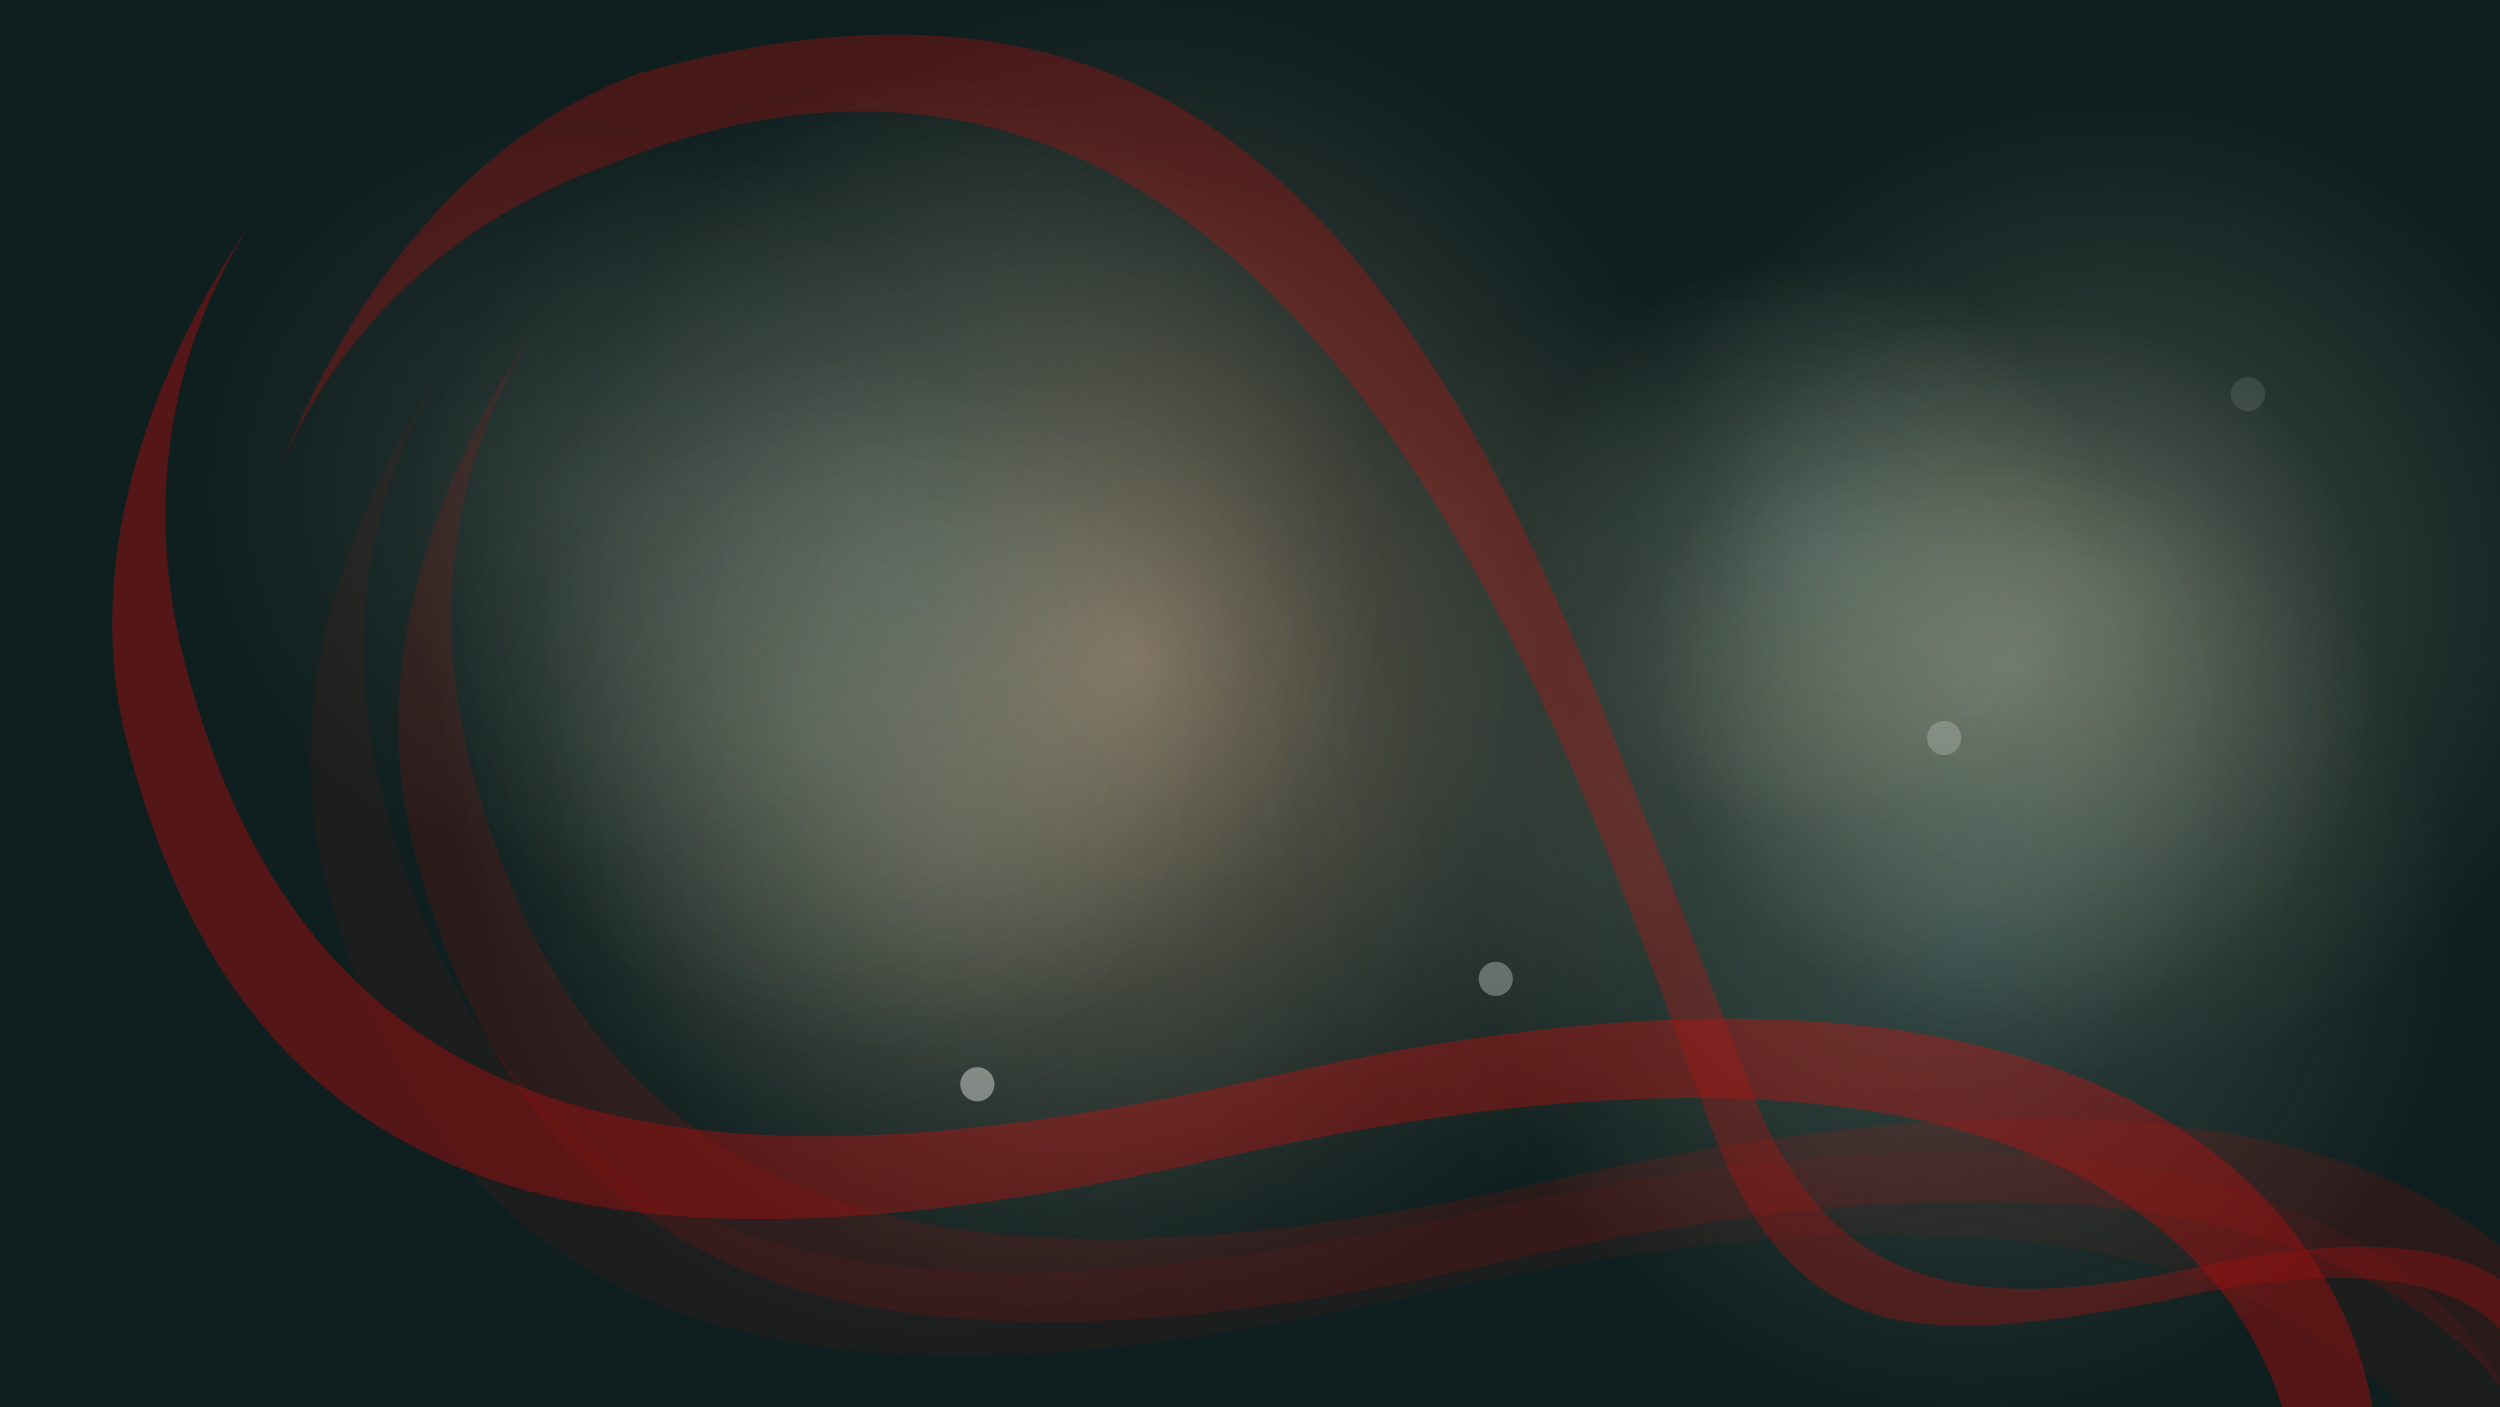
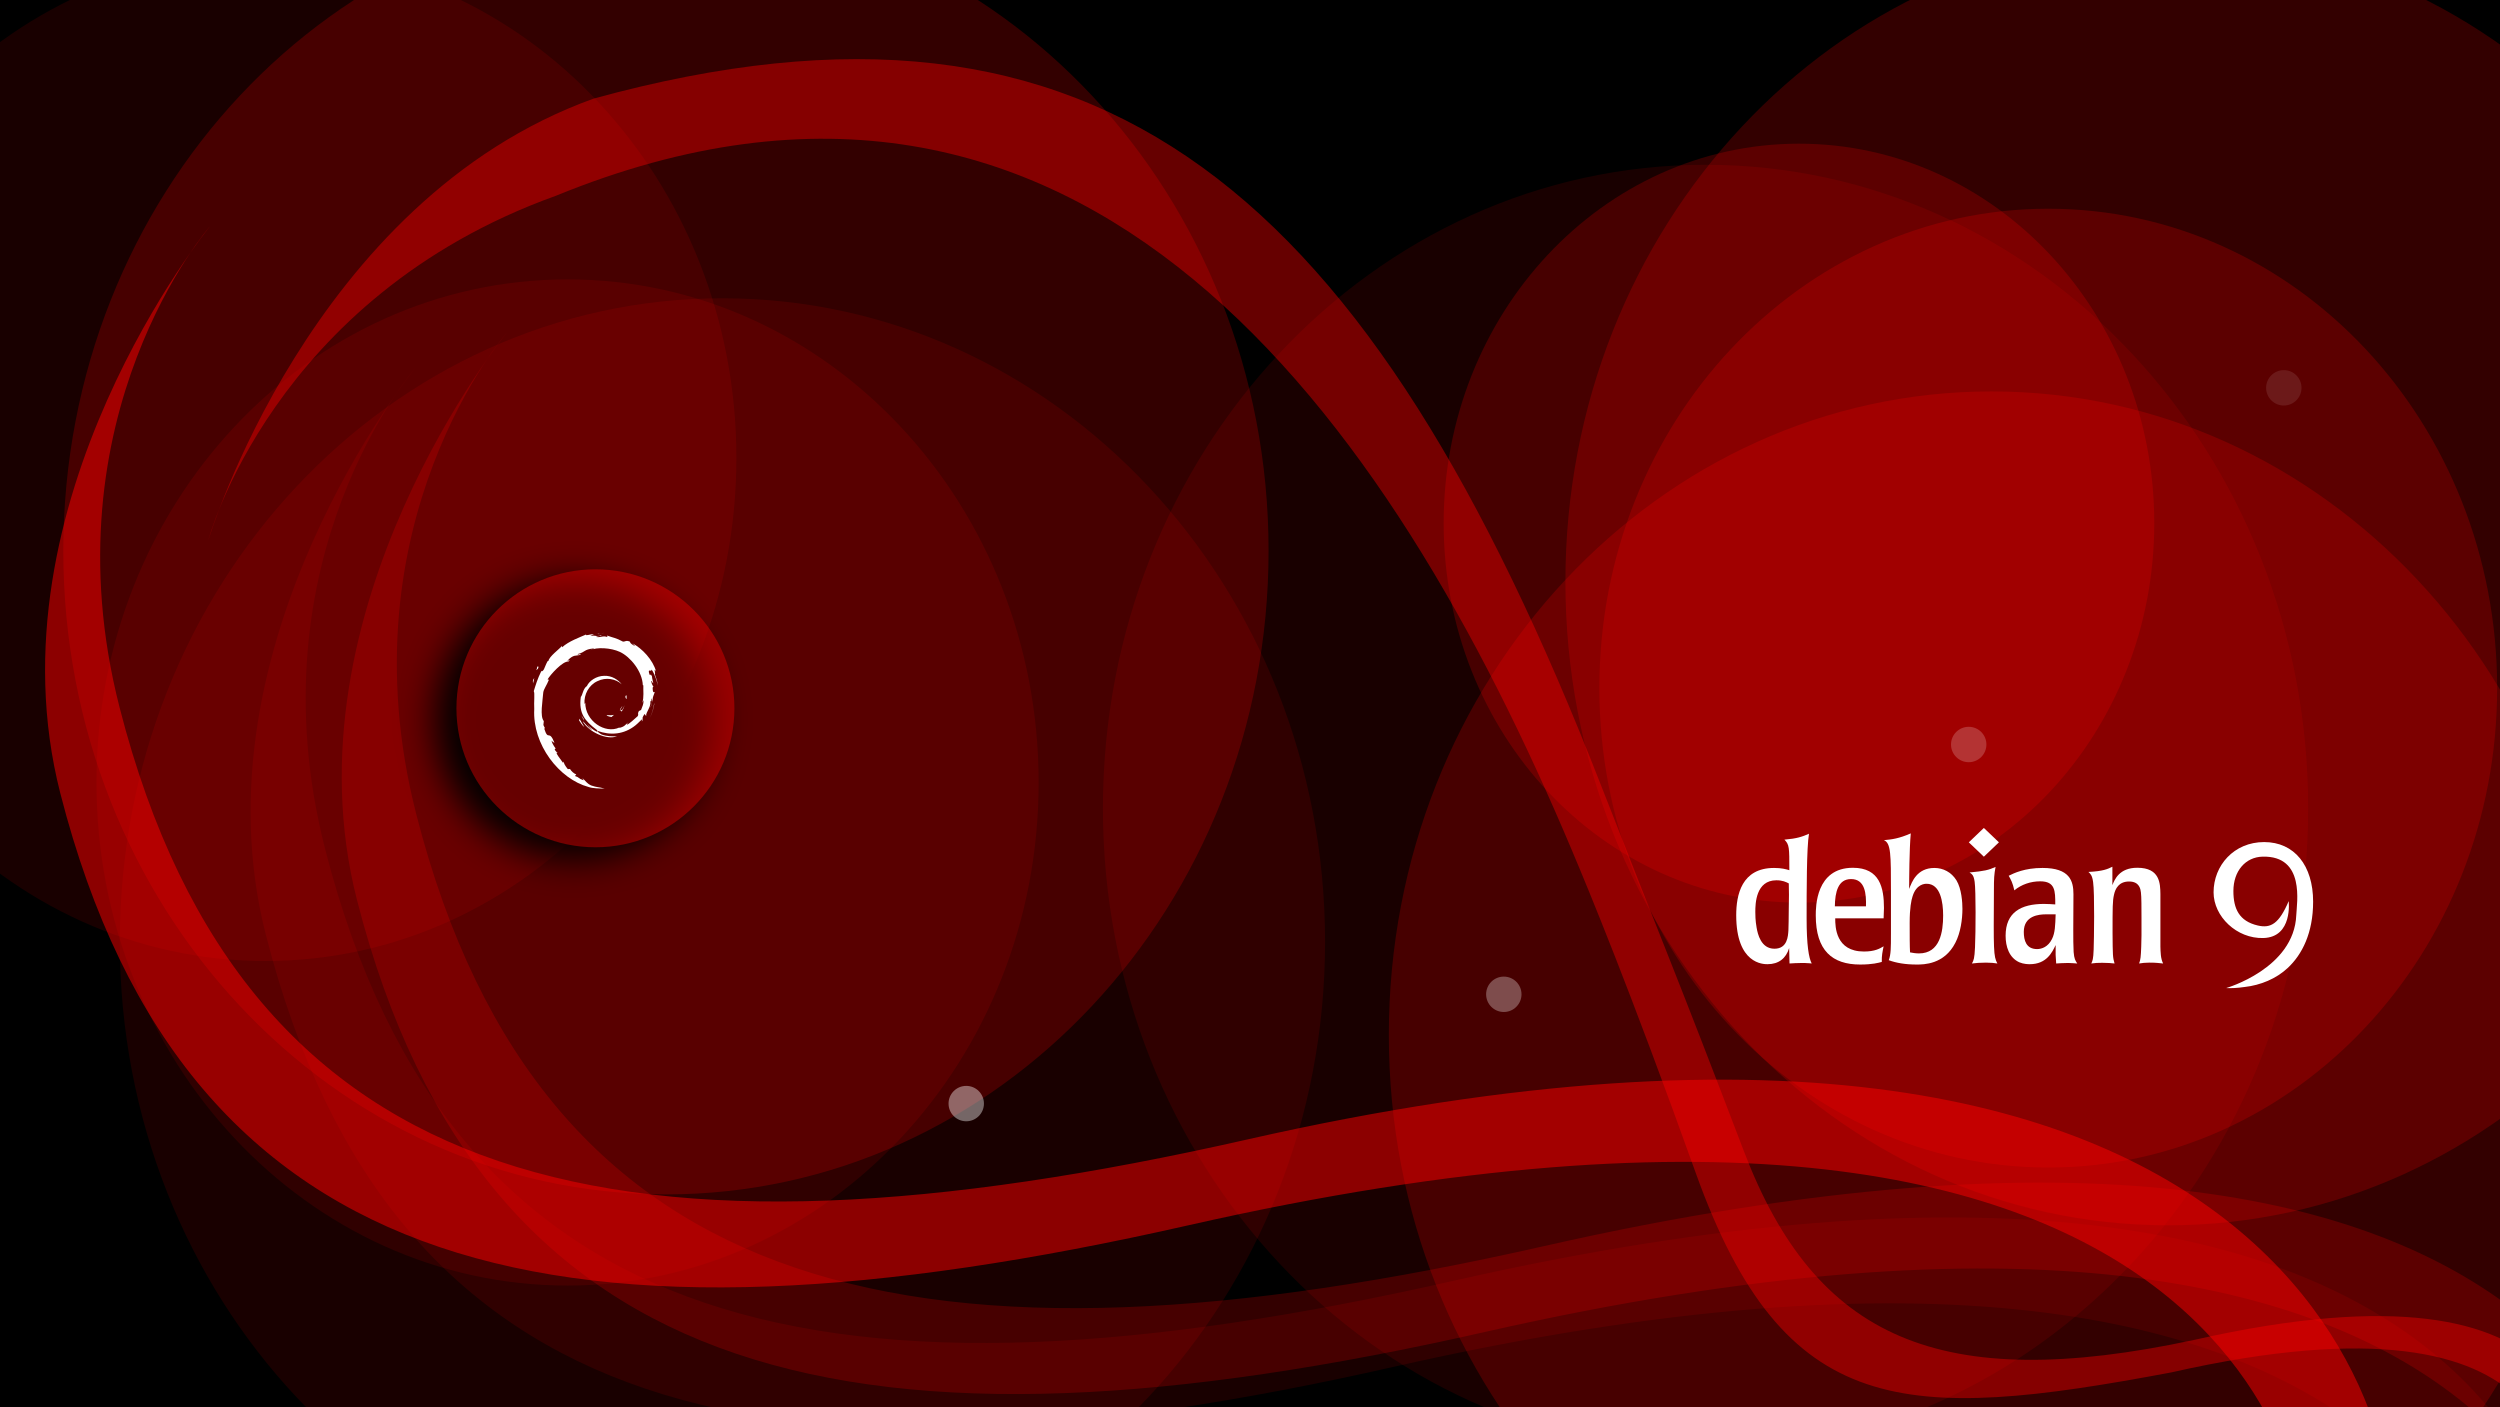
- <svg xmlns="http://www.w3.org/2000/svg" xmlns:xlink="http://www.w3.org/1999/xlink" version="1.1" x="0px" y="0px" width="1920px" height="1080px" viewBox="0 0 1920 1080" enable-background="new 0 0 1920 1080" xml:space="preserve" id="svg4504">
+ <svg xmlns="http://www.w3.org/2000/svg" version="1.1" x="0px" y="0px" width="1920px" height="1080px" viewBox="0 0 1920 1080" enable-background="new 0 0 1920 1080" xml:space="preserve" id="svg4504">
  <defs id="defs4684">
-     <radialGradient xlink:href="#SVGID_3_" id="radialGradient4861" gradientUnits="userSpaceOnUse" gradientTransform="matrix(1,0,0,-1,3336.58,2637.078)" cx="-1844.547" cy="2107.609" r="279.21" />
+     <filter style="color-interpolation-filters:sRGB" id="filter992" x="-0.156" width="1.312" y="-0.156" height="1.312">
+       <feGaussianBlur stdDeviation="13.01" id="feGaussianBlur994" />
+     </filter>
  </defs>
-   <g id="Layer_1_1_">
-     <g id="background_1_">
-       <linearGradient id="SVGID_1_" gradientUnits="userSpaceOnUse" x1="-2376.532" y1="2697.795" x2="-2376.533" y2="1500.028" gradientTransform="matrix(1,0,0,-1,3336.58,2637.078)">
-         <stop offset="0" style="stop-color:#133356" id="stop4511" />
-         <stop offset="0.502" style="stop-color:#7C9999" id="stop4513" />
-         <stop offset="1" style="stop-color:#333333" id="stop4515" />
+   <g transform="matrix(1.066667,0,0,1.066667,-89.85413,-6.731342)" id="background" style="fill:#000000;fill-opacity:1">
+     <g id="background_1_" style="fill:#000000;fill-opacity:1">
+       <linearGradient id="SVGID_1_" gradientUnits="userSpaceOnUse" x1="-1423.411" y1="-3714.993" x2="-1423.412" y2="-2611.604" gradientTransform="translate(2381.039,3709.038)">
+         <stop offset="0" style="stop-color:#133356" id="stop6" />
+         <stop offset="0.502" style="stop-color:#7C9999" id="stop8" />
+         <stop offset="1" style="stop-color:#333333" id="stop10" />
      </linearGradient>
-       <rect x="-1.453" y="-63.602" width="1923" height="1200.007" id="rect4517" style="fill:#000000;fill-opacity:1" />
+       <rect x="-9.36" y="-8.61" width="1933.976" height="1105.453" id="rect12" style="fill:#000000;fill-opacity:1" />
    </g>
-     <g id="Layer_4">
-       <radialGradient id="SVGID_2_" cx="-2475.581" cy="1919.691" r="942.224" gradientTransform="matrix(0.9956,0,0,-1.1148,3334.943,2647.417)" gradientUnits="userSpaceOnUse" xlink:href="#SVGID_3_">
-         <stop offset="0" style="stop-color:#E4C8A5;stop-opacity:0.5" id="stop4521" />
-         <stop offset="0.143" style="stop-color:#AEAB93;stop-opacity:0.437" id="stop4523" />
-         <stop offset="0.38" style="stop-color:#587E77;stop-opacity:0.333" id="stop4525" />
-         <stop offset="0.488" style="stop-color:#366C6C;stop-opacity:0.286" id="stop4527" />
+     <g id="Layer_4" style="fill:#000000;fill-opacity:1">
+       <radialGradient id="SVGID_2_" cx="-1527.168" cy="-2837.252" r="916.006" gradientTransform="matrix(1.0299,0,0,1.0518,2440.248,3498.963)" gradientUnits="userSpaceOnUse">
+         <stop offset="0" style="stop-color:#E4C8A5;stop-opacity:0.5" id="stop16" />
+         <stop offset="0.143" style="stop-color:#AEAB93;stop-opacity:0.437" id="stop18" />
+         <stop offset="0.38" style="stop-color:#587E77;stop-opacity:0.333" id="stop20" />
+         <stop offset="0.488" style="stop-color:#366C6C;stop-opacity:0.286" id="stop22" />
      </radialGradient>
-       <rect x="-1.453" y="-62.482" width="1923" height="1204.072" id="rect4529" style="fill:url(#SVGID_2_);fill-opacity:1.0" />
+       <rect x="-9.36" y="-7.921" width="1933.976" height="1104.42" id="rect24" style="fill:#000000;fill-opacity:1" />
    </g>
  </g>
-   <g id="glows" transform="translate(56.36621,-17.79986)">
-     <radialGradient id="SVGID_3_" cx="-1844.547" cy="2107.609" r="279.21" gradientTransform="matrix(1,0,0,-1,3336.58,2637.078)" gradientUnits="userSpaceOnUse">
-       <stop offset="0" style="stop-color:#FFFCDD" id="stop4533" />
-       <stop offset="1" style="stop-color:#FEF9C8;stop-opacity:0" id="stop4535" />
+   <g id="glows" transform="matrix(1.270078,0,0,1.356404,-332.9553,-157.9652)" style="opacity:1;fill:#ff0000;fill-opacity:1">
+     <radialGradient id="SVGID_3_" cx="-880.329" cy="-3202.961" r="271.44" gradientTransform="translate(2381.039,3709.038)" gradientUnits="userSpaceOnUse">
+       <stop offset="0" style="stop-color:#FFFCDD" id="stop28" />
+       <stop offset="1" style="stop-color:#FEF9C8;stop-opacity:0" id="stop30" />
    </radialGradient>
-     <circle enable-background="new    " cx="1492.033" cy="529.468" r="279.21" id="circle4537" style="opacity:0.2;fill:url(#radialGradient4861)" />
-     <radialGradient id="SVGID_4_" cx="-1999.609" cy="2203.697" r="221.001" gradientTransform="matrix(1,0,0,-1,3336.58,2637.078)" gradientUnits="userSpaceOnUse">
-       <stop offset="0" style="stop-color:#99CCCC" id="stop4540" />
-       <stop offset="1" style="stop-color:#FEF9C8;stop-opacity:0" id="stop4542" />
+     <circle enable-background="new    " cx="1500.71" cy="506.077" r="271.441" id="circle32" style="opacity:0.2;fill:#ff0000;fill-opacity:1" />
+     <radialGradient id="SVGID_4_" cx="-1031.077" cy="-3296.374" r="214.852" gradientTransform="translate(2381.039,3709.038)" gradientUnits="userSpaceOnUse">
+       <stop offset="0" style="stop-color:#99CCCC" id="stop35" />
+       <stop offset="1" style="stop-color:#FEF9C8;stop-opacity:0" id="stop37" />
    </radialGradient>
-     <circle enable-background="new    " cx="1336.971" cy="433.381" r="221.002" id="circle4544" style="opacity:0.2;fill:url(#SVGID_4_)" />
-     <radialGradient id="SVGID_5_" cx="-2953.533" cy="2241.697" r="293.003" gradientTransform="matrix(1,0,0,-1,3336.58,2637.078)" gradientUnits="userSpaceOnUse">
-       <stop offset="0" style="stop-color:#FFFCDD" id="stop4547" />
-       <stop offset="1" style="stop-color:#FEF9C8;stop-opacity:0" id="stop4549" />
+     <circle enable-background="new    " cx="1349.963" cy="412.664" r="214.853" id="circle39" style="opacity:0.2;fill:#ff0000;fill-opacity:1" />
+     <radialGradient id="SVGID_5_" cx="-1958.456" cy="-3333.318" r="284.85" gradientTransform="translate(2381.039,3709.038)" gradientUnits="userSpaceOnUse">
+       <stop offset="0" style="stop-color:#FFFCDD" id="stop42" />
+       <stop offset="1" style="stop-color:#FEF9C8;stop-opacity:0" id="stop44" />
    </radialGradient>
-     <circle enable-background="new    " cx="383.047" cy="395.38" r="293.003" id="circle4551" style="opacity:0.1;fill:url(#SVGID_5_)" />
-     <radialGradient id="SVGID_6_" cx="-2765.533" cy="2052.652" r="293.003" gradientTransform="matrix(1,0,0,-1,3336.58,2637.078)" gradientUnits="userSpaceOnUse">
-       <stop offset="0" style="stop-color:#FFFCDD" id="stop4554" />
-       <stop offset="1" style="stop-color:#FEF9C8;stop-opacity:0" id="stop4556" />
+     <circle enable-background="new    " cx="422.583" cy="375.72" r="284.85" id="circle46" style="opacity:0.1;fill:#ff0000;fill-opacity:1" />
+     <radialGradient id="SVGID_6_" cx="-1775.687" cy="-3149.533" r="284.85" gradientTransform="translate(2381.039,3709.038)" gradientUnits="userSpaceOnUse">
+       <stop offset="0" style="stop-color:#FFFCDD" id="stop49" />
+       <stop offset="1" style="stop-color:#FEF9C8;stop-opacity:0" id="stop51" />
    </radialGradient>
-     <circle enable-background="new    " cx="571.047" cy="584.425" r="293.003" id="circle4558" style="opacity:0.1;fill:url(#SVGID_6_)" />
-     <radialGradient id="SVGID_7_" cx="-2669.198" cy="1959.818" r="374.833" gradientTransform="matrix(1,0,0,-1,3336.58,2637.078)" gradientUnits="userSpaceOnUse">
-       <stop offset="0" style="stop-color:#FFFCDD" id="stop4561" />
-       <stop offset="1" style="stop-color:#FEF9C8;stop-opacity:0" id="stop4563" />
+     <circle enable-background="new    " cx="605.352" cy="559.505" r="284.85" id="circle53" style="opacity:0.1;fill:#ff0000;fill-opacity:1" />
+     <radialGradient id="SVGID_7_" cx="-1682.033" cy="-3059.282" r="364.403" gradientTransform="translate(2381.039,3709.038)" gradientUnits="userSpaceOnUse">
+       <stop offset="0" style="stop-color:#FFFCDD" id="stop56" />
+       <stop offset="1" style="stop-color:#FEF9C8;stop-opacity:0" id="stop58" />
    </radialGradient>
-     <circle enable-background="new    " cx="667.382" cy="677.259" r="374.833" id="circle4565" style="opacity:0.1;fill:url(#SVGID_7_)" />
-     <radialGradient id="SVGID_8_" cx="-2057.703" cy="2037.586" r="374.832" gradientTransform="matrix(1,0,0,-1,3336.58,2637.078)" gradientUnits="userSpaceOnUse">
-       <stop offset="0" style="stop-color:#FFFCDD" id="stop4568" />
-       <stop offset="1" style="stop-color:#FEF9C8;stop-opacity:0" id="stop4570" />
+     <circle enable-background="new    " cx="699.006" cy="649.756" r="364.403" id="circle60" style="opacity:0.1;fill:#ff0000;fill-opacity:1" />
+     <radialGradient id="SVGID_8_" cx="-1087.554" cy="-3134.885" r="364.402" gradientTransform="translate(2381.039,3709.038)" gradientUnits="userSpaceOnUse">
+       <stop offset="0" style="stop-color:#FFFCDD" id="stop63" />
+       <stop offset="1" style="stop-color:#FEF9C8;stop-opacity:0" id="stop65" />
    </radialGradient>
-     <path enable-background="new    " d="m 1278.877,224.659 c 207.014,0 374.832,167.817 374.832,374.835 0,207.014 -167.818,374.832 -374.832,374.832 -207.014,0 -374.832,-167.818 -374.832,-374.832 0,-207.017 167.818,-374.835 374.832,-374.835 z" id="path4572" style="opacity:0.1;fill:url(#SVGID_8_)" />
-     <radialGradient id="SVGID_9_" cx="-2704.344" cy="2187.584" r="374.833" gradientTransform="matrix(1,0,0,-1,3336.58,2637.078)" gradientUnits="userSpaceOnUse">
-       <stop offset="0" style="stop-color:#99CCCC" id="stop4575" />
-       <stop offset="1" style="stop-color:#FEF9C8;stop-opacity:0" id="stop4577" />
+     <path enable-background="new    " d="m 1293.485,209.751 c 201.253,0 364.401,163.145 364.401,364.402 0,201.259 -163.148,364.401 -364.401,364.401 -201.253,0 -364.402,-163.146 -364.402,-364.399 0,-201.257 163.149,-364.404 364.402,-364.404 z" id="path67" style="opacity:0.1;fill:#ff0000;fill-opacity:1" />
+     <radialGradient id="SVGID_9_" cx="-1716.201" cy="-3280.709" r="364.402" gradientTransform="translate(2381.039,3709.038)" gradientUnits="userSpaceOnUse">
+       <stop offset="0" style="stop-color:#99CCCC" id="stop70" />
+       <stop offset="1" style="stop-color:#FEF9C8;stop-opacity:0" id="stop72" />
    </radialGradient>
-     <circle enable-background="new    " cx="632.236" cy="449.494" r="374.833" id="circle4579" style="opacity:0.2;fill:url(#SVGID_9_)" />
-     <radialGradient id="SVGID_10_" cx="-1770.045" cy="2169.586" r="374.832" gradientTransform="matrix(1,0,0,-1,3336.58,2637.078)" gradientUnits="userSpaceOnUse">
-       <stop offset="0" style="stop-color:#FFFCDD" id="stop4582" />
-       <stop offset="1" style="stop-color:#FEF9C8;stop-opacity:0" id="stop4584" />
+     <circle enable-background="new    " cx="664.839" cy="428.329" r="364.402" id="circle74" style="opacity:0.2;fill:#ff0000;fill-opacity:1" />
+     <radialGradient id="SVGID_10_" cx="-807.9" cy="-3263.21" r="364.403" gradientTransform="translate(2381.039,3709.038)" gradientUnits="userSpaceOnUse">
+       <stop offset="0" style="stop-color:#FFFCDD" id="stop77" />
+       <stop offset="1" style="stop-color:#FEF9C8;stop-opacity:0" id="stop79" />
    </radialGradient>
-     <circle enable-background="new    " cx="1566.535" cy="467.493" r="374.833" id="circle4586" style="opacity:0.2;fill:url(#SVGID_10_)" />
-     <radialGradient id="SVGID_11_" cx="-1879.875" cy="1905.586" r="374.833" gradientTransform="matrix(1,0,0,-1,3336.58,2637.078)" gradientUnits="userSpaceOnUse">
-       <stop offset="0" style="stop-color:#99CCCC" id="stop4589" />
-       <stop offset="1" style="stop-color:#FEF9C8;stop-opacity:0" id="stop4591" />
+     <circle enable-background="new    " cx="1573.139" cy="445.828" r="364.403" id="circle81" style="opacity:0.2;fill:#ff0000;fill-opacity:1" />
+     <radialGradient id="SVGID_11_" cx="-914.674" cy="-3006.559" r="364.402" gradientTransform="translate(2381.039,3709.038)" gradientUnits="userSpaceOnUse">
+       <stop offset="0" style="stop-color:#99CCCC" id="stop84" />
+       <stop offset="1" style="stop-color:#FEF9C8;stop-opacity:0" id="stop86" />
    </radialGradient>
-     <circle enable-background="new    " cx="1456.705" cy="731.492" r="374.833" id="circle4593" style="opacity:0.2;fill:url(#SVGID_11_)" />
+     <circle enable-background="new    " cx="1466.365" cy="702.48" r="364.402" id="circle88" style="opacity:0.2;fill:#ff0000;fill-opacity:1" />
  </g>
-   <g id="octopus_1_" transform="translate(17.79986,-32.63307)" style="fill:#ff0000;fill-opacity:1;opacity:0.572">
-     <radialGradient id="SVGID_12_" cx="1211.608" cy="-1277.761" r="704.526" gradientTransform="matrix(-1,0,0,1,2292.867,2067.418)" gradientUnits="userSpaceOnUse">
-       <stop offset="0" style="stop-color:#BCCCB3" id="stop4597" />
-       <stop offset="1" style="stop-color:#FEF9C8;stop-opacity:0" id="stop4599" />
+   <g transform="matrix(1.066667,0,0,1.066667,-89.85413,-6.731342)" id="octopus_1_" style="fill:#ff0000;fill-opacity:1">
+     <radialGradient id="SVGID_12_" cx="13584.957" cy="3721.352" r="684.922" gradientTransform="rotate(180,7343.162,2240.189)" gradientUnits="userSpaceOnUse">
+       <stop offset="0" style="stop-color:#BCCCB3" id="stop92" />
+       <stop offset="1" style="stop-color:#FEF9C8;stop-opacity:0" id="stop94" />
    </radialGradient>
-     <path enable-background="new    " d="m 342.803,287.655 c 0,0 -166.237,203.738 -110.913,420.003 93.525,365.564 376.691,424 835.374,320 808.268,-183.266 836.202,226 830.202,264 l 43.879,-63.617 c 6,-38 -21.938,-447.26 -830.201,-264 -458.686,104 -741.853,45.568 -835.374,-320 -55.323,-216.262 67.033,-356.386 67.033,-356.386" id="path4601" style="opacity:0.1;fill:#ff0000;fill-opacity:1" />
-     <radialGradient id="SVGID_13_" cx="1002.055" cy="-1545.283" r="1411.941" gradientTransform="matrix(-1,0,0,1,2292.867,2067.418)" gradientUnits="userSpaceOnUse">
-       <stop offset="0" style="stop-color:#BCCCB3" id="stop4604" />
-       <stop offset="1" style="stop-color:#FEF9C8;stop-opacity:0" id="stop4606" />
+     <path enable-background="new    " d="m 383.459,270.992 c 0,0 -161.611,198.069 -107.826,408.315 90.922,355.392 366.209,412.201 812.128,311.096 785.779,-178.168 812.933,219.711 807.101,256.653 l 42.657,-61.847 C 1943.352,1148.267 1916.192,750.395 1130.42,928.555 684.498,1029.661 409.211,972.856 318.292,617.46 264.508,407.218 383.459,270.992 383.459,270.992" id="path96" style="opacity:0.1;fill:#ff0000;fill-opacity:1" />
+     <radialGradient id="SVGID_13_" cx="13381.236" cy="3981.431" r="1372.653" gradientTransform="rotate(180,7343.162,2240.189)" gradientUnits="userSpaceOnUse">
+       <stop offset="0" style="stop-color:#BCCCB3" id="stop99" />
+       <stop offset="1" style="stop-color:#FEF9C8;stop-opacity:0" id="stop101" />
    </radialGradient>
-     <path enable-background="new    " d="m 190.59,182.873 c 0,0 -166.237,203.742 -110.914,420.003 93.523,365.569 376.689,424 835.377,320 808.259,-183.26 836.199,226 830.199,264 l 56.753,-5.731 c 28.162,-64.279 -34.813,-505.146 -843.073,-321.886 -458.687,104 -741.853,45.57 -835.374,-320 C 68.234,322.998 190.59,182.873 190.59,182.873" id="path4608" style="opacity:0.5;fill:#ff0000;fill-opacity:1" />
-     <radialGradient id="SVGID_14_" cx="1144.112" cy="-1303.562" r="704.525" gradientTransform="matrix(-1,0,0,1,2292.867,2067.418)" gradientUnits="userSpaceOnUse">
-       <stop offset="0" style="stop-color:#BCCCB3" id="stop4611" />
-       <stop offset="1" style="stop-color:#FEF9C8;stop-opacity:0" id="stop4613" />
+     <path enable-background="new    " d="m 235.482,169.127 c 0,0 -161.611,198.072 -107.828,408.317 90.921,355.39 366.207,412.199 812.131,311.095 785.769,-178.168 812.931,219.709 807.098,256.652 l 55.174,-5.571 C 1829.435,1077.132 1768.213,648.53 982.444,826.692 536.521,927.798 261.235,870.987 170.316,515.596 116.531,305.353 235.482,169.127 235.482,169.127" id="path103" style="opacity:0.5;fill:#ff0000;fill-opacity:1" />
+     <radialGradient id="SVGID_14_" cx="13519.34" cy="3746.436" r="684.921" gradientTransform="rotate(180,7343.162,2240.189)" gradientUnits="userSpaceOnUse">
+       <stop offset="0" style="stop-color:#BCCCB3" id="stop106" />
+       <stop offset="1" style="stop-color:#FEF9C8;stop-opacity:0" id="stop108" />
    </radialGradient>
-     <path enable-background="new    " d="m 410.301,261.855 c 0,0 -166.237,203.742 -110.914,420.001 93.524,365.569 376.69,424 835.374,320 808.262,-183.26 836.201,226 830.201,264 l 43.879,-63.611 c 6,-38 -21.938,-447.266 -830.2,-264 -458.685,104 -741.852,45.564 -835.373,-320 -55.323,-216.266 67.033,-356.39 67.033,-356.39" id="path4615" style="opacity:0.2;fill:#ff0000;fill-opacity:1" />
-     <linearGradient id="SVGID_15_" gradientUnits="userSpaceOnUse" x1="350.089" y1="-1472.141" x2="2103.676" y2="-1472.141" gradientTransform="matrix(-1,0,0,1,2292.867,2067.418)">
-       <stop offset="0" style="stop-color:#ABCCB3;stop-opacity:0.7" id="stop4618" />
-       <stop offset="0.33" style="stop-color:#B4CFB5;stop-opacity:0.05" id="stop4620" />
-       <stop offset="0.803" style="stop-color:#C1D4B7;stop-opacity:0.5" id="stop4622" />
-       <stop offset="1" style="stop-color:#FEF9C8;stop-opacity:0" id="stop4624" />
+     <path enable-background="new    " d="m 449.079,245.911 c 0,0 -161.611,198.073 -107.828,408.314 90.922,355.394 366.208,412.199 812.128,311.096 785.771,-178.162 812.933,219.709 807.1,256.651 l 42.658,-61.839 C 2008.97,1123.191 1981.81,725.311 1196.038,903.479 750.117,1004.585 474.83,947.774 383.911,592.384 330.127,382.135 449.079,245.911 449.079,245.911" id="path110" style="opacity:0.2;fill:#ff0000;fill-opacity:1" />
+     <linearGradient id="SVGID_15_" gradientUnits="userSpaceOnUse" x1="12747.42" y1="3910.324" x2="14452.203" y2="3910.324" gradientTransform="rotate(180,7343.162,2240.189)">
+       <stop offset="0" style="stop-color:#ABCCB3;stop-opacity:0.7" id="stop113" />
+       <stop offset="0.33" style="stop-color:#B4CFB5;stop-opacity:0.05" id="stop115" />
+       <stop offset="0.803" style="stop-color:#C1D4B7;stop-opacity:0.5" id="stop117" />
+       <stop offset="1" style="stop-color:#FEF9C8;stop-opacity:0" id="stop119" />
    </linearGradient>
-     <path enable-background="new    " d="m 189.191,415.784 c 0,0 47.39,-179.889 257.465,-255.367 391.015,-159.975 617.139,163.146 752.904,485.594 12,28.498 41.998,100.494 91.495,238.488 65.38,182.265 154.492,184.489 352.063,147.319 304.773,-69.104 284.29,85.22 282.025,99.549 l 16.545,-23.987 c 2.266,-14.328 22.748,-168.653 -282.025,-99.549 -188.504,40.321 -280.207,-1.222 -333.087,-139.832 C 1273.696,729.39 1270.441,724.206 1220.555,596.515 1049.412,158.419 853.079,-15.46 474.713,88.408 264.642,163.888 189.191,415.784 189.191,415.784" id="path4626" style="opacity:0.4;fill:#ff0000;fill-opacity:1" />
+     <path enable-background="new    " d="m 234.122,395.557 c 0,0 46.072,-174.883 250.301,-248.261 380.134,-155.523 599.966,158.606 731.945,472.082 11.666,27.705 40.83,97.698 88.949,231.851 63.561,177.193 150.193,179.351 342.267,143.215 296.29,-67.183 276.379,82.848 274.173,96.779 l 16.085,-23.315 c 2.208,-13.928 22.115,-163.959 -274.173,-96.784 -183.259,39.2 -272.41,-1.188 -323.818,-135.941 C 1288.439,700.437 1285.274,695.391 1236.78,571.259 1070.404,145.353 879.534,-23.687 511.697,77.291 307.473,150.671 234.122,395.557 234.122,395.557" id="path121" style="opacity:0.4;fill:#ff0000;fill-opacity:1" />
  </g>
-   <g id="rounds">
-     <path stroke-miterlimit="10" d="M 1218.335,713.258" id="path4629" style="fill:none;stroke:#ffffff;stroke-width:2;stroke-miterlimit:10" />
-     <circle enable-background="new    " cx="1148.752" cy="751.785" r="13.107" id="circle4631" style="opacity:0.3;fill:#ffffff" />
-     <circle enable-background="new    " cx="1493.06" cy="566.778" r="13.109" id="circle4633" style="opacity:0.2;fill:#ffffff" />
-     <circle enable-background="new    " cx="1726.431" cy="302.626" r="13.107" id="circle4635" style="opacity:0.1;fill:#ffffff" />
-     <circle enable-background="new    " cx="750.623" cy="832.721" r="13.107" id="circle4637" style="opacity:0.4;fill:#ffffff" />
+   <g transform="matrix(1.066667,0,0,1.066667,-89.85413,-6.731342)" id="rounds">
+     <path stroke-miterlimit="10" d="M 1234.628,684.753" id="path124" style="fill:none;stroke:#ffffff;stroke-width:2;stroke-miterlimit:10" />
+     <circle enable-background="new    " cx="1166.981" cy="722.208" r="12.742" id="circle126" style="opacity:0.3;fill:#ffffff" />
+     <circle enable-background="new    " cx="1501.709" cy="542.349" r="12.744" id="circle128" style="opacity:0.2;fill:#ffffff" />
+     <circle enable-background="new    " cx="1728.585" cy="285.548" r="12.742" id="circle130" style="opacity:0.1;fill:#ffffff" />
+     <circle enable-background="new    " cx="779.931" cy="800.892" r="12.743" id="circle132" style="opacity:0.4;fill:#ffffff" />
+   </g>
+   <circle transform="matrix(1.066667,0,0,1.066667,-89.85413,-6.731342)" style="opacity:1;fill:#000000;fill-opacity:1;stroke-width:0.7;filter:url(#filter992)" id="circle135-3" r="100.076" cy="524.412" cx="497.669" enable-background="new    " />
+   <circle style="opacity:0.4;fill:#fe0000;fill-opacity:1;stroke-width:0.747" id="circle135" r="106.747" cy="543.967" cx="457.283" enable-background="new    " />
+   <g enable-background="new    " id="logo_1_" transform="matrix(0.7466667,0,0,0.7466667,74.28698,158.4783)">
+     <path style="fill:#ffffff" id="path138" d="m 525.504,523.351 c -2.653,0.029 0.502,1.357 3.967,1.893 0.96,-0.75 1.823,-1.502 2.596,-2.239 -2.153,0.533 -4.348,0.547 -6.563,0.346" />
+     <path style="fill:#ffffff" id="path140" d="m 539.746,519.8 c 1.59,-2.186 2.735,-4.57 3.139,-7.038 -0.357,1.762 -1.309,3.273 -2.207,4.881 -4.962,3.133 -0.467,-1.847 -0.013,-3.747 -5.321,6.715 -0.726,4.026 -0.919,5.904" />
+     <path style="fill:#ffffff" id="path142" d="m 545.007,506.114 c 0.323,-4.777 -0.938,-3.261 -1.356,-1.445 0.486,0.261 0.879,3.372 1.356,1.445" />
+     <path style="fill:#ffffff" id="path144" d="m 515.438,440.791 c 1.418,0.261 3.062,0.45 2.825,0.791 1.553,-0.348 1.906,-0.654 -2.825,-0.791" />
+     <path style="fill:#ffffff" id="path146" d="m 518.265,441.578 -0.992,0.215 0.93,-0.094 0.062,-0.121" />
+     <path style="fill:#ffffff" id="path148" d="m 562.436,507.93 c 0.15,4.286 -1.255,6.376 -2.532,10.063 l -2.288,1.147 c -1.885,3.65 0.182,2.327 -1.156,5.212 -2.937,2.612 -8.891,8.155 -10.794,8.659 -1.398,-0.032 0.95,-1.646 1.245,-2.277 -3.919,2.693 -3.139,4.036 -9.15,5.683 l -0.178,-0.392 c -14.795,6.962 -35.342,-6.825 -35.078,-25.651 -0.155,1.194 -0.448,0.896 -0.777,1.375 -0.763,-9.683 4.476,-19.405 13.306,-23.385 8.649,-4.274 18.775,-2.532 24.944,3.25 -3.395,-4.451 -10.159,-9.176 -18.167,-8.73 -7.849,0.139 -15.208,5.125 -17.648,10.538 -4.028,2.532 -4.49,9.761 -6.241,11.082 -2.368,17.334 4.436,24.82 15.934,33.635 1.803,1.229 0.507,1.401 0.75,2.33 -3.829,-1.785 -7.312,-4.487 -10.188,-7.793 1.526,2.23 3.18,4.395 5.303,6.096 -3.604,-1.215 -8.415,-8.729 -9.819,-9.03 6.209,11.12 25.175,19.503 35.125,15.333 -4.602,0.173 -10.442,0.096 -15.616,-1.816 -2.167,-1.114 -5.124,-3.423 -4.597,-3.859 13.563,5.064 27.564,3.829 39.306,-5.572 2.988,-2.327 6.251,-6.279 7.191,-6.333 -1.418,2.128 0.243,1.025 -0.848,2.903 2.972,-4.8 -1.293,-1.954 3.07,-8.283 l 1.605,2.219 c -0.603,-3.99 4.957,-8.819 4.388,-15.119 1.277,-1.924 1.418,2.078 0.062,6.502 1.876,-4.917 0.5,-5.693 0.977,-9.762 0.514,1.362 1.201,2.815 1.56,4.253 -1.224,-4.755 1.244,-8 1.862,-10.755 -0.607,-0.266 -1.884,2.092 -2.178,-3.508 0.043,-2.439 0.68,-1.277 0.923,-1.881 -0.475,-0.275 -1.73,-2.145 -2.492,-5.731 0.548,-0.838 1.479,2.181 2.229,2.302 -0.48,-2.848 -1.315,-5.017 -1.354,-7.204 -2.205,-4.598 -0.783,0.619 -2.566,-1.966 -2.34,-7.311 1.941,-1.692 2.24,-5.012 3.544,5.144 5.569,13.112 6.501,16.421 -0.708,-4.027 -1.843,-7.92 -3.257,-11.703 1.073,0.465 -1.744,-8.285 1.397,-2.492 -3.343,-12.336 -14.35,-23.867 -24.461,-29.268 1.236,1.13 2.803,2.551 2.249,2.774 -5.044,-2.99 -4.153,-3.227 -4.88,-4.494 -4.101,-1.672 -4.36,0.139 -7.068,0.008 -7.725,-4.103 -9.215,-3.667 -16.324,-6.23 l 0.321,1.519 c -5.12,-1.711 -5.964,0.635 -11.492,0.006 -0.335,-0.263 1.774,-0.952 3.509,-1.203 -4.95,0.654 -4.719,-0.976 -9.555,0.182 1.191,-0.831 2.45,-1.397 3.727,-2.103 -4.031,0.251 -9.634,2.346 -7.908,0.426 -6.583,2.938 -18.267,7.068 -24.828,13.216 l -0.206,-1.376 c -3.014,3.61 -13.104,10.771 -13.915,15.454 l -0.796,0.182 c -1.559,2.654 -2.572,5.652 -3.821,8.367 -2.045,3.486 -2.999,1.342 -2.705,1.883 -4.024,8.163 -6.018,15.009 -7.751,20.639 1.235,1.84 0.03,11.068 0.496,18.451 -2.014,36.477 25.605,71.918 55.802,80.09 4.424,1.594 10.998,1.529 16.604,1.681 -6.607,-1.884 -7.459,-0.993 -13.894,-3.247 -4.639,-2.186 -5.657,-4.681 -8.946,-7.534 l 1.301,2.294 c -6.445,-2.284 -3.748,-2.819 -8.995,-4.481 l 1.395,-1.806 c -2.086,-0.159 -5.529,-3.519 -6.474,-5.389 l -2.289,0.099 c -2.743,-3.384 -4.211,-5.831 -4.103,-7.724 l -0.749,1.315 c -0.83,-1.438 -10.106,-12.704 -5.289,-10.086 -0.896,-0.816 -2.087,-1.32 -3.379,-3.665 l 0.988,-1.115 c -2.321,-2.977 -4.272,-6.792 -4.112,-8.076 1.236,1.671 2.088,1.978 2.938,2.265 -5.854,-14.5 -6.178,-0.791 -10.596,-14.761 l 0.938,-0.072 c -0.709,-1.087 -1.154,-2.254 -1.727,-3.412 l 0.412,-4.063 c -4.203,-4.859 -1.175,-20.679 -0.567,-29.352 0.421,-3.531 3.504,-7.285 5.853,-13.183 l -1.433,-0.25 c 2.734,-4.767 15.633,-19.181 21.61,-18.447 2.896,-3.625 -0.578,-0.018 -1.146,-0.924 6.359,-6.583 8.361,-4.639 12.646,-5.831 4.633,-2.738 -3.969,1.073 -1.772,-1.038 8,-2.046 5.661,-4.638 16.102,-5.685 1.1,0.628 -2.552,0.961 -3.463,1.772 6.663,-3.26 21.084,-2.521 30.447,1.804 10.871,5.083 23.074,20.097 23.558,34.223 l 0.547,0.141 c -0.273,5.614 0.869,12.111 -1.114,18.081 l 1.321,-2.806" />
+     <path style="fill:#ffffff" id="path150" d="m 496.537,526.989 -0.374,1.86 c 1.743,2.37 3.129,4.939 5.355,6.784 -1.603,-3.119 -2.79,-4.41 -4.981,-8.644" />
+     <path style="fill:#ffffff" id="path152" d="m 500.655,526.832 c -0.915,-1.025 -1.473,-2.248 -2.086,-3.468 0.588,2.157 1.787,3.992 2.9,5.889 l -0.814,-2.421" />
+     <path style="fill:#ffffff" id="path154" d="m 573.625,510.97 -0.385,0.979 c -0.708,5.08 -2.256,10.104 -4.629,14.758 2.614,-4.913 4.298,-10.287 5.014,-15.737" />
+     <path style="fill:#ffffff" id="path156" d="m 515.965,439.515 c 1.803,-0.66 4.409,-0.358 6.317,-0.791 -2.486,0.213 -4.957,0.338 -7.392,0.639 l 1.075,0.152" />
+     <path style="fill:#ffffff" id="path158" d="m 452.966,473.019 c 0.414,3.827 -2.88,5.311 0.724,2.78 1.939,-4.353 -0.747,-1.197 -0.724,-2.78" />
+     <path style="fill:#ffffff" id="path160" d="m 448.724,490.734 c 0.831,-2.551 0.99,-4.08 1.308,-5.561 -2.305,2.938 -1.067,3.562 -1.308,5.561" />
+   </g>
+   <g id="debian_1_" transform="matrix(1.304965,0,0,1.246285,-517.4945,-149.3596)">
+     <g id="g163">
+       <path d="m 1449.401,671.188 c -0.101,0.11 -0.101,17.342 -0.319,21.84 -0.21,3.636 -0.536,11.449 -8.242,11.449 -7.924,0 -9.851,-9.099 -10.49,-13.06 -0.751,-4.387 -0.751,-8.032 -0.751,-9.631 0,-5.138 0.321,-19.485 12.417,-19.485 3.643,0 5.676,1.073 7.281,1.924 z m -31.041,12.636 c 0,30.186 16.057,30.186 18.41,30.186 6.637,0 10.921,-3.643 12.74,-9.955 l 0.216,9.523 c 2.032,-0.103 4.071,-0.318 7.389,-0.318 1.178,0 2.134,0 2.998,0.106 0.857,0 1.712,0.105 2.677,0.212 -1.715,-3.421 -2.998,-11.125 -2.998,-27.832 0,-16.267 0,-43.778 1.394,-52.131 -3.853,1.823 -7.176,3.002 -14.455,3.642 2.895,3.104 2.895,4.711 2.895,18.834 -2.031,-0.638 -4.604,-1.39 -8.991,-1.39 -19.17,0.004 -22.275,16.7 -22.275,29.123" id="path165" style="fill:#ffffff" />
+       <path d="m 1476.411,678.358 c 0.106,-8.883 1.932,-16.803 9.529,-16.803 8.353,0 8.988,9.2 8.776,16.803 z m 28.902,1.075 c 0,-12.524 -2.457,-24.836 -18.297,-24.836 -21.839,0 -21.839,24.198 -21.839,29.33 0,21.733 9.74,30.294 26.115,30.294 7.276,0 10.811,-1.065 12.74,-1.606 -0.103,-3.853 0.426,-6.313 1.072,-9.629 -2.248,1.394 -5.139,3.213 -11.564,3.213 -16.699,0 -16.914,-15.208 -16.914,-20.448 h 28.479 l 0.208,-6.318" id="path167" style="fill:#ffffff" />
+       <path d="m 1540.139,684.035 c 0,9.954 -1.818,23.334 -14.235,23.334 -1.719,0 -3.854,-0.322 -5.247,-0.644 -0.216,-3.853 -0.216,-10.488 -0.216,-18.195 0,-9.206 0.959,-14.016 1.715,-16.379 2.248,-7.598 7.277,-7.702 8.242,-7.702 8.136,0 9.741,11.238 9.741,19.586 z m -30.721,11.668 c 0,7.922 0,12.416 -1.285,15.842 4.389,1.715 9.848,2.676 16.381,2.676 4.172,0 16.271,0 22.799,-13.379 3.105,-6.207 4.175,-14.561 4.175,-20.875 0,-3.858 -0.427,-12.311 -3.534,-17.665 -2.995,-5.027 -7.814,-7.597 -12.949,-7.597 -10.274,0 -13.269,8.563 -14.874,12.951 0,-5.455 0.103,-24.511 0.956,-34.252 -6.955,3.213 -11.242,3.741 -15.841,4.172 4.178,1.713 4.178,8.782 4.178,31.795 v 26.332" id="path169" style="fill:#ffffff" />
+       <path d="m 1572.065,713.578 c -2.143,-0.318 -3.645,-0.535 -6.746,-0.535 -3.423,0 -5.779,0.217 -8.243,0.535 1.073,-2.033 1.499,-2.998 1.82,-9.949 0.427,-9.53 0.535,-35.012 -0.213,-40.364 -0.538,-4.069 -1.498,-4.711 -2.996,-5.776 8.776,-0.859 11.234,-1.498 15.305,-3.425 -0.853,4.707 -0.967,7.071 -0.967,14.238 -0.212,36.929 -0.319,40.886 2.04,45.276" id="path171" style="fill:#ffffff" />
+       <path d="m 1606.345,683.281 c -0.218,6.747 -0.323,11.458 -2.145,15.206 -2.251,4.818 -5.996,6.209 -8.776,6.209 -6.43,0 -7.818,-5.348 -7.818,-10.594 0,-10.062 8.997,-10.815 13.057,-10.815 h 5.686 v -0.006 0 z m -29.443,13.17 c 0,6.745 2.035,13.483 8.032,16.379 2.675,1.18 5.351,1.18 6.209,1.18 9.849,0 13.164,-7.284 15.201,-11.778 -0.105,4.711 0,7.599 0.318,11.347 1.928,-0.103 3.854,-0.318 7.07,-0.318 1.82,0 3.528,0.216 5.348,0.318 -1.179,-1.816 -1.819,-2.892 -2.143,-7.063 -0.213,-4.066 -0.213,-8.136 -0.213,-13.808 l 0.104,-21.838 c 0,-8.142 -2.141,-16.168 -18.201,-16.168 -10.592,0 -16.803,3.213 -19.909,4.819 1.286,2.354 2.362,4.386 3.32,8.992 4.183,-3.642 9.637,-5.569 15.199,-5.569 8.891,0 8.891,5.895 8.891,14.239 -2.033,-0.104 -3.746,-0.317 -6.64,-0.317 -13.593,-10e-4 -22.586,5.238 -22.586,19.585" id="path173" style="fill:#ffffff" />
+       <path d="m 1668,702.981 c 0.105,3.64 0.105,7.494 1.602,10.599 -2.359,-0.218 -3.747,-0.537 -8.137,-0.537 -2.569,0 -3.956,0.221 -5.995,0.537 0.427,-1.394 0.645,-1.923 0.862,-3.746 0.318,-2.459 0.538,-10.707 0.538,-13.599 v -11.56 c 0,-5.032 0,-12.314 -0.33,-14.879 -0.215,-1.815 -0.743,-6.745 -6.958,-6.745 -6.102,0 -8.132,4.495 -8.885,8.135 -0.853,3.744 -0.853,7.815 -0.853,23.657 0.101,13.703 0.101,14.982 1.174,18.732 -1.819,-0.212 -4.069,-0.423 -7.273,-0.423 -2.572,0 -4.287,0.101 -6.421,0.423 0.75,-1.714 1.179,-2.57 1.391,-8.562 0.219,-5.894 0.646,-34.795 -0.324,-41.642 -0.532,-4.178 -1.606,-5.138 -2.779,-6.211 8.674,-0.429 11.452,-1.819 14.131,-3.213 v 11.344 c 1.283,-3.319 3.959,-10.708 14.664,-10.708 13.385,0 13.487,9.741 13.596,16.165 v 32.233" id="path175" style="fill:#ffffff" />
+       <path d="m 1572.969,638.913 -8.868,8.861 -8.86,-8.861 8.86,-8.861 8.868,8.861" id="path177" style="fill:#ffffff" />
+     </g>
+     <g id="_x39_">
+       <g id="g180">
+         <g id="g182">
+           <path d="m 1728.581,697.889 c -15.674,0.464 -29.287,-13.274 -29.287,-28.164 0,-16.489 11.934,-30.97 29.765,-30.97 17.822,0 28.82,14.482 28.82,36.736 0,19.18 -6.425,32.587 -15.014,40.907 -6.701,6.565 -15.957,10.587 -25.339,11.664 -4.286,0.668 -8.038,0.803 -10.856,0.668 0,0 40.037,-12.034 41.296,-44.969 0.276,-7.367 5.366,-36.693 -19.842,-36.023 -10.049,0.264 -17.164,8.849 -17.164,21.183 0,10.854 3.337,18.55 14.339,21.244 7.688,1.885 12.513,-1.094 18.209,-15.016 -0.01,0 2.516,22.229 -14.927,22.74 z" id="path184" style="fill:#ffffff" />
+         </g>
+       </g>
+     </g>
  </g>
</svg>
